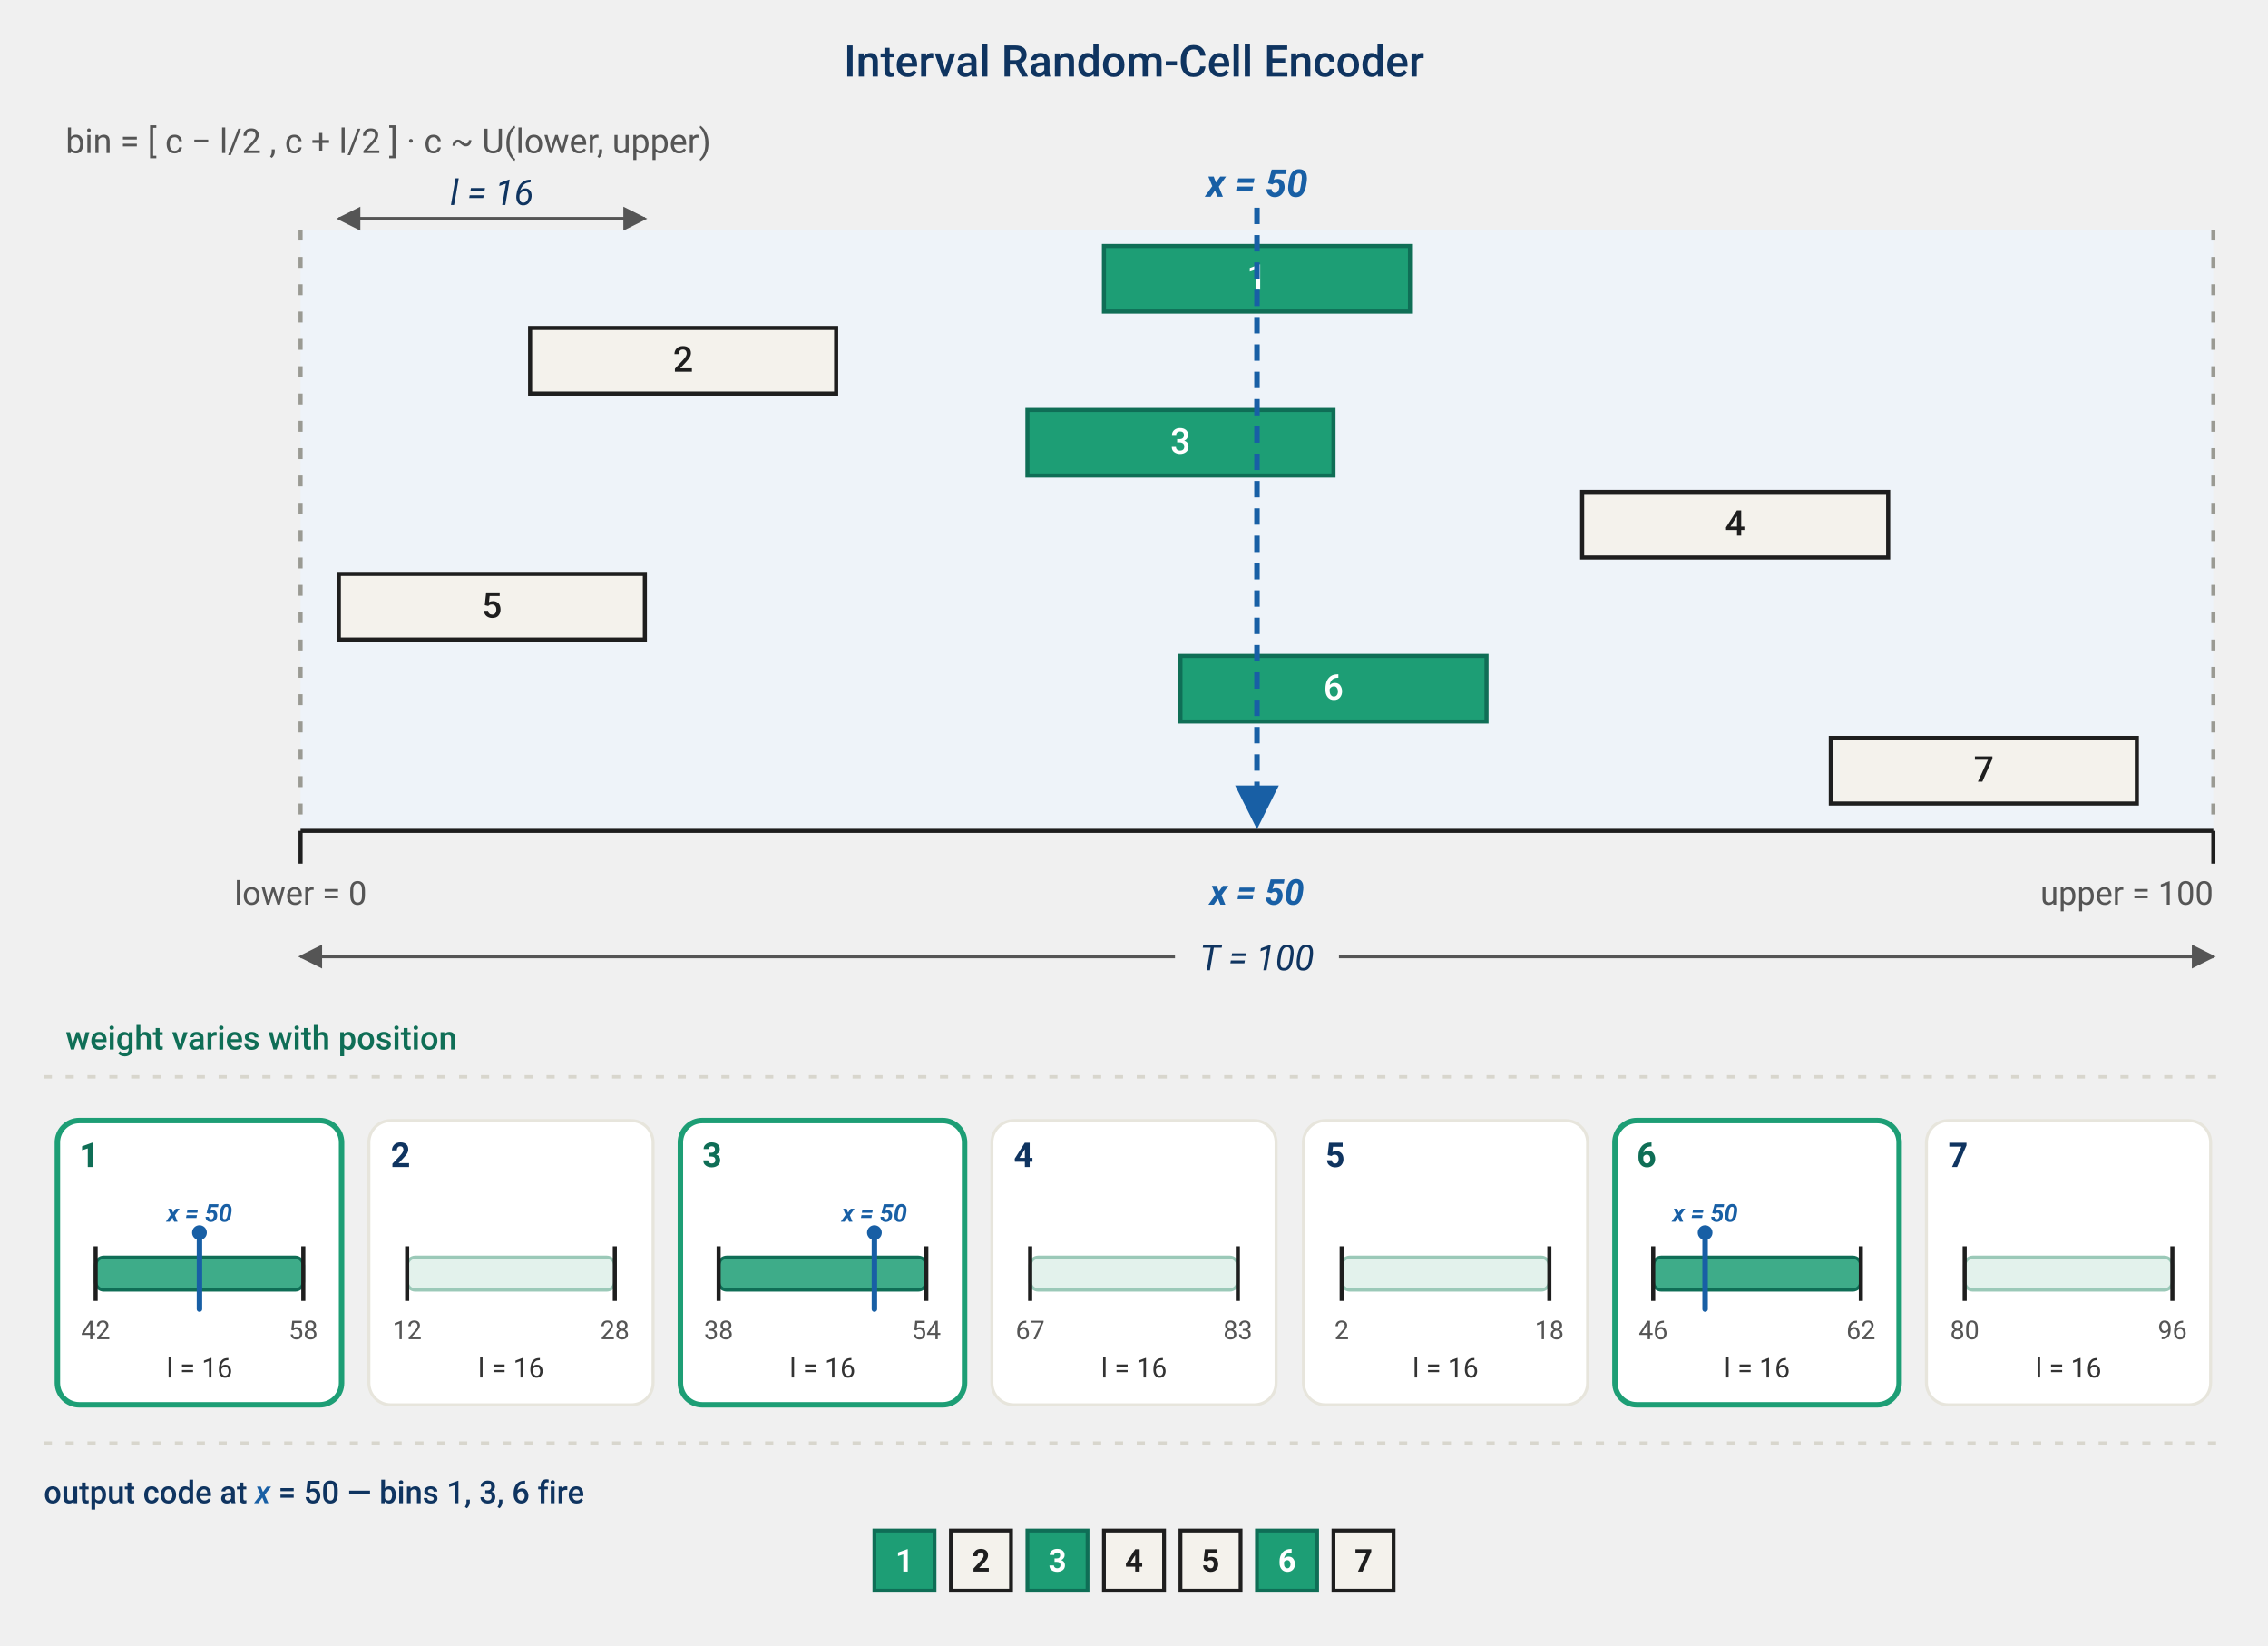
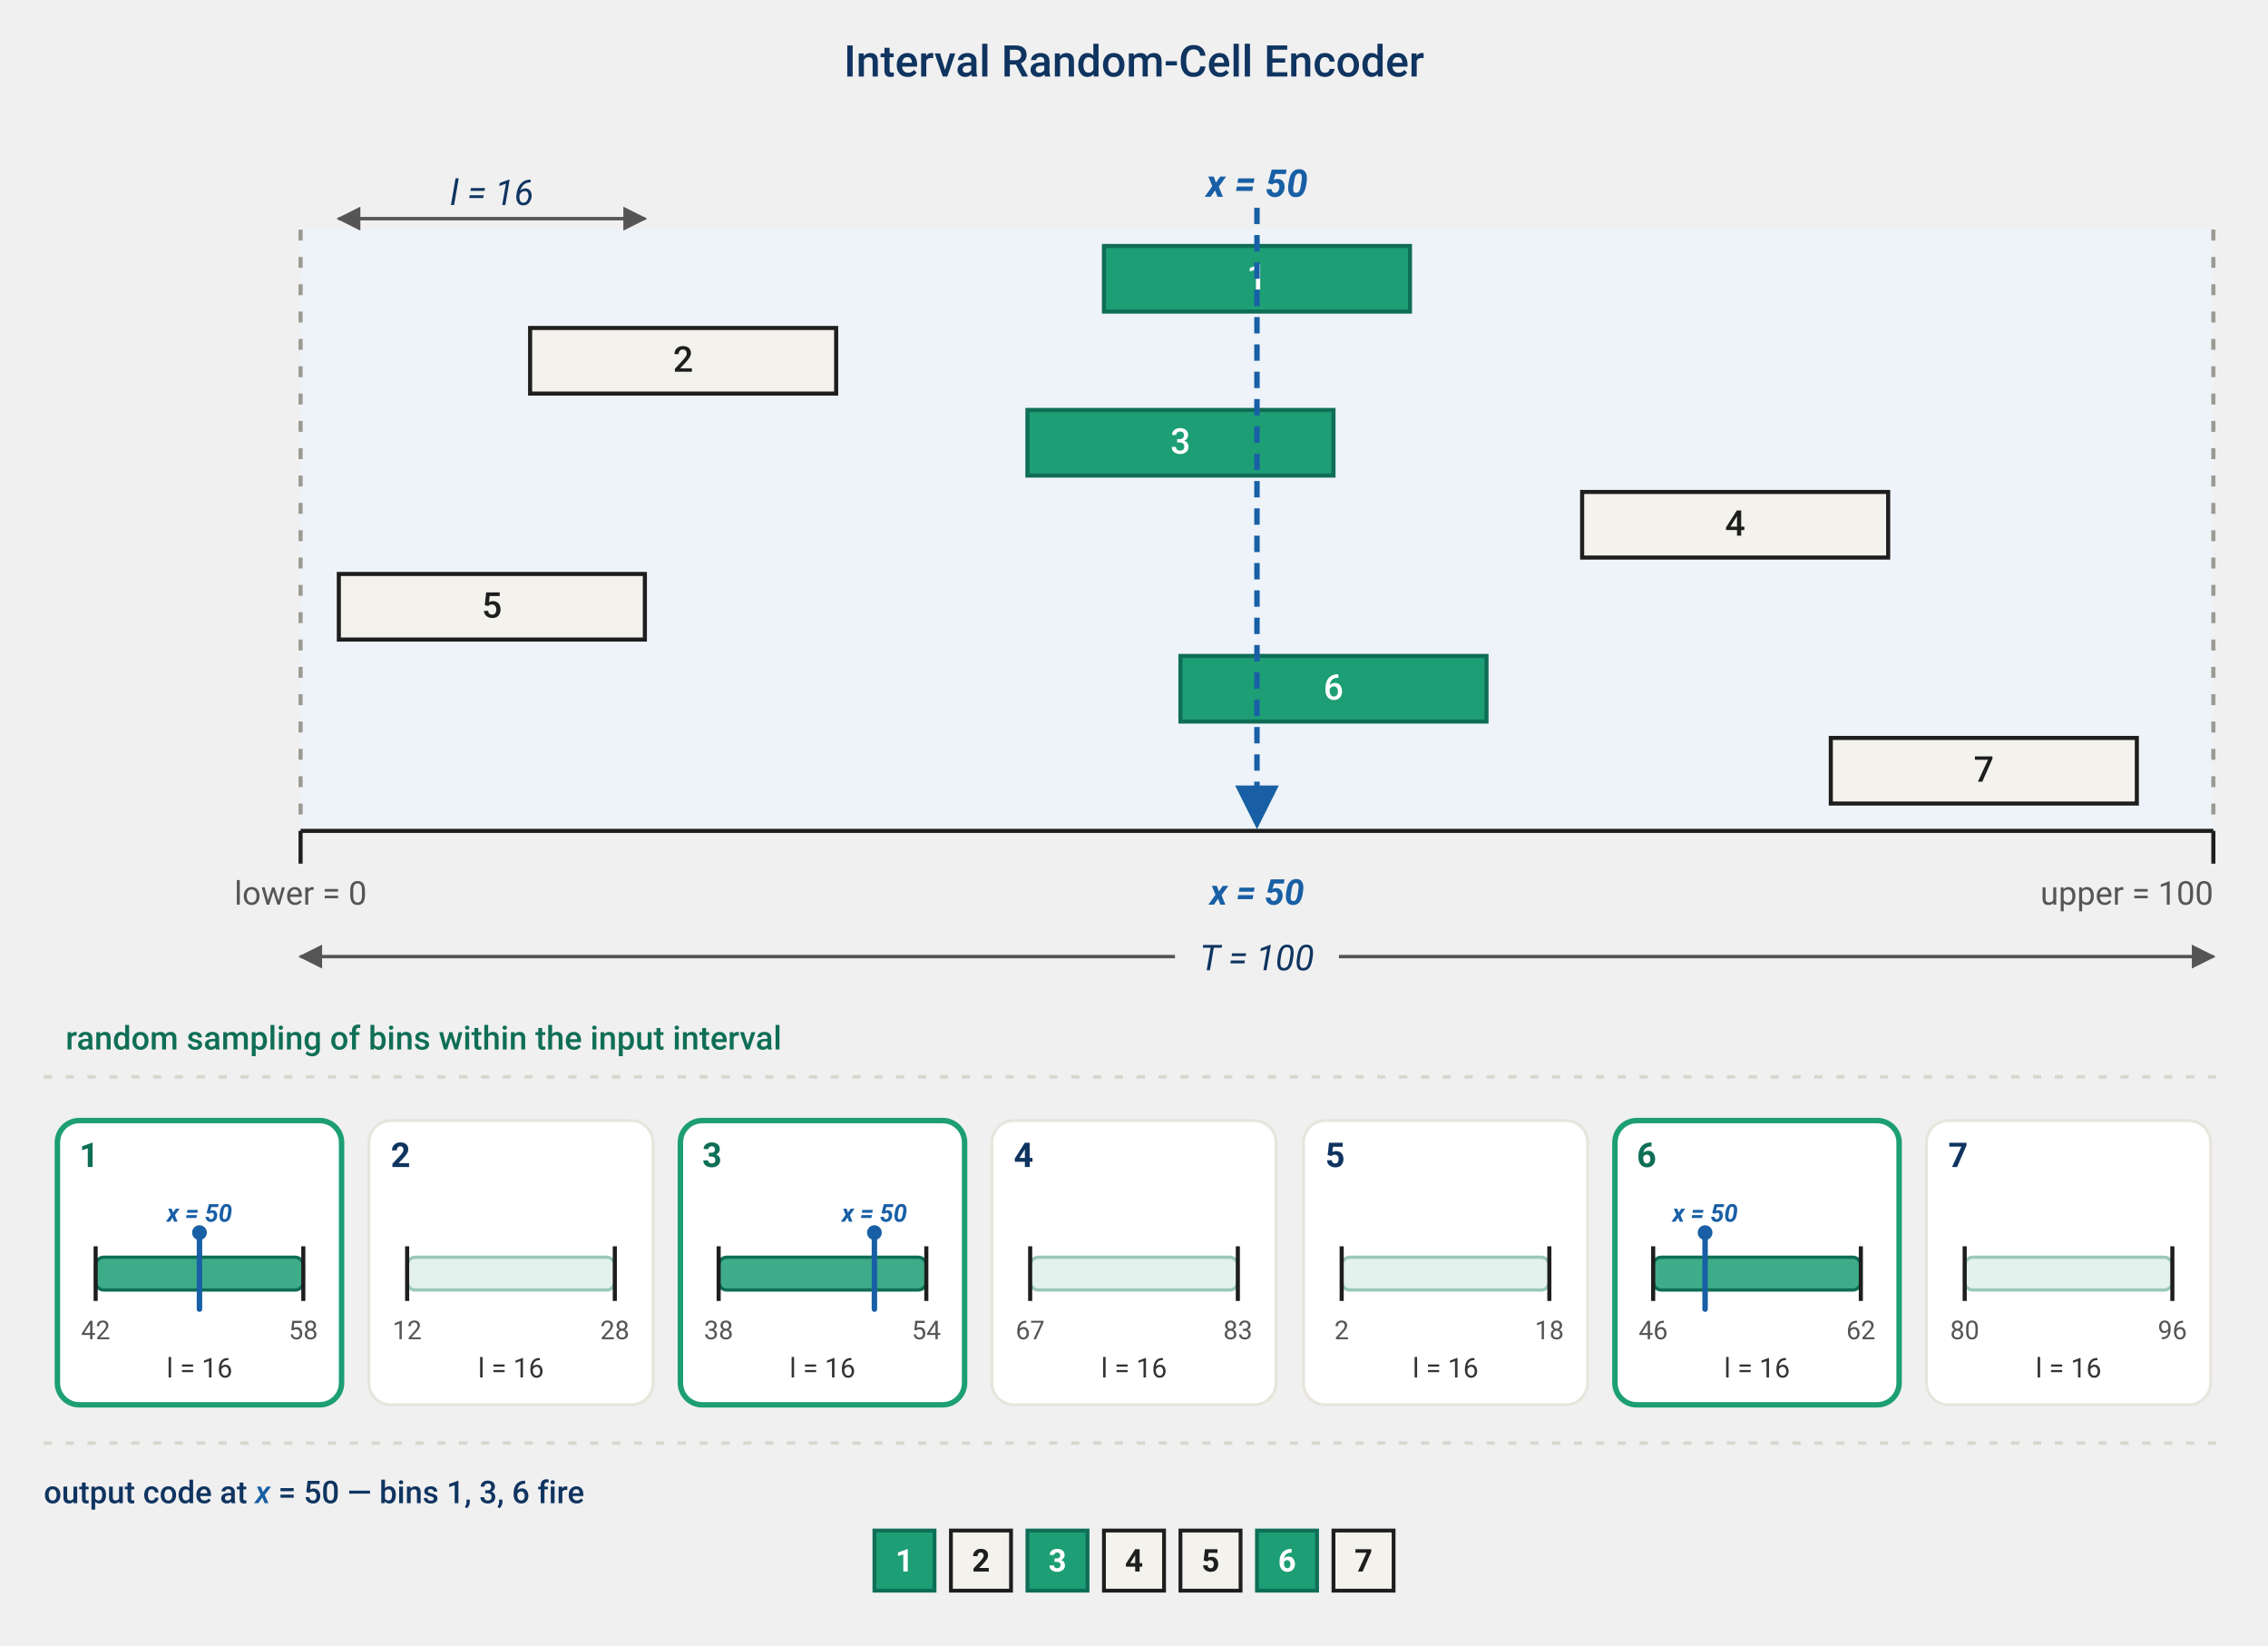
<svg xmlns="http://www.w3.org/2000/svg" viewBox="0 0 830 602" width="830" height="602" font-family="-apple-system, BlinkMacSystemFont, 'Segoe UI', Roboto, Helvetica, Arial, sans-serif" role="img">
  <defs>
    <marker id="ah" viewBox="0 0 10 10" refX="9" refY="5" markerWidth="7" markerHeight="7" orient="auto">
      <path d="M0 0 L10 5 L0 10 z" fill="#555555" />
    </marker>
    <marker id="ahs" viewBox="0 0 10 10" refX="1" refY="5" markerWidth="7" markerHeight="7" orient="auto">
      <path d="M10 0 L0 5 L10 10 z" fill="#555555" />
    </marker>
    <marker id="ahd" viewBox="0 0 10 10" refX="9" refY="5" markerWidth="7" markerHeight="7" orient="auto">
      <path d="M0 0 L10 5 L0 10 z" fill="#1e1e1e" />
    </marker>
    <marker id="ahds" viewBox="0 0 10 10" refX="1" refY="5" markerWidth="7" markerHeight="7" orient="auto">
      <path d="M10 0 L0 5 L10 10 z" fill="#1e1e1e" />
    </marker>
    <marker id="xah" viewBox="0 0 10 10" refX="8.5" refY="5" markerWidth="8" markerHeight="8" orient="auto">
      <path d="M0 0 L10 5 L0 10 z" fill="#185fa5" />
    </marker>
  </defs>
  <text x="415.0" y="28" font-size="16" font-weight="500" fill="#0f3460" text-anchor="middle">Interval Random-Cell Encoder</text>
-   <text x="24" y="56.0" font-size="12.5" fill="#555555">bin = [ c − l/2 ,  c + l/2 ]   ·   c ~ U(lower, upper)</text>
+   <text x="24" y="56.0" font-size="12.5" fill="#555555" />
  <rect x="110.0" y="84.0" width="700.0" height="220.0" fill="#eef3f9" />
  <line x1="110.0" y1="84.0" x2="110.0" y2="304.0" stroke="#9a9a93" stroke-width="1.5" stroke-dasharray="4 6" />
  <line x1="810.0" y1="84.0" x2="810.0" y2="304.0" stroke="#9a9a93" stroke-width="1.5" stroke-dasharray="4 6" />
  <rect x="404.0" y="90.0" width="112.0" height="24" fill="#1d9e75" stroke="#0f6e56" stroke-width="1.5" />
  <text x="460.0" y="106.0" font-size="13" font-weight="500" fill="#ffffff" text-anchor="middle">1</text>
  <rect x="194.0" y="120.0" width="112.0" height="24" fill="#f4f2ec" stroke="#1e1e1e" stroke-width="1.5" />
  <text x="250.0" y="136.0" font-size="13" font-weight="500" fill="#1e1e1e" text-anchor="middle">2</text>
  <rect x="376.0" y="150.0" width="112.0" height="24" fill="#1d9e75" stroke="#0f6e56" stroke-width="1.5" />
  <text x="432.0" y="166.0" font-size="13" font-weight="500" fill="#ffffff" text-anchor="middle">3</text>
  <rect x="579.0" y="180.0" width="112.0" height="24" fill="#f4f2ec" stroke="#1e1e1e" stroke-width="1.5" />
  <text x="635.0" y="196.0" font-size="13" font-weight="500" fill="#1e1e1e" text-anchor="middle">4</text>
  <rect x="124.0" y="210.0" width="112.0" height="24" fill="#f4f2ec" stroke="#1e1e1e" stroke-width="1.5" />
  <text x="180.0" y="226.0" font-size="13" font-weight="500" fill="#1e1e1e" text-anchor="middle">5</text>
  <rect x="432.0" y="240.0" width="112.0" height="24" fill="#1d9e75" stroke="#0f6e56" stroke-width="1.5" />
  <text x="488.0" y="256.0" font-size="13" font-weight="500" fill="#ffffff" text-anchor="middle">6</text>
  <rect x="670.0" y="270.0" width="112.0" height="24" fill="#f4f2ec" stroke="#1e1e1e" stroke-width="1.5" />
  <text x="726.0" y="286.0" font-size="13" font-weight="500" fill="#1e1e1e" text-anchor="middle">7</text>
  <line x1="460.0" y1="76.0" x2="460.0" y2="301.0" stroke="#185fa5" stroke-width="2" stroke-dasharray="6 4" marker-end="url(#xah)" />
  <text x="460.0" y="72.0" font-size="14" font-style="italic" font-weight="600" fill="#185fa5" text-anchor="middle">x = 50</text>
  <line x1="110" y1="304.0" x2="810" y2="304.0" stroke="#1e1e1e" stroke-width="1.5" />
  <line x1="110.0" y1="304.0" x2="110.0" y2="316.0" stroke="#1e1e1e" stroke-width="1.5" />
  <line x1="810.0" y1="304.0" x2="810.0" y2="316.0" stroke="#1e1e1e" stroke-width="1.5" />
  <text x="110.0" y="331.0" font-size="12" fill="#555555" text-anchor="middle">lower = 0</text>
  <text x="810.0" y="331.0" font-size="12" fill="#555555" text-anchor="end">upper = 100</text>
  <text x="460.0" y="331.0" font-size="13" font-style="italic" font-weight="600" fill="#185fa5" text-anchor="middle">x = 50</text>
  <line x1="124.0" y1="80.0" x2="236.0" y2="80.0" stroke="#555555" stroke-width="1.25" marker-start="url(#ahs)" marker-end="url(#ah)" />
  <text x="180.0" y="75.0" font-size="13" font-style="italic" fill="#0f3460" text-anchor="middle">l = 16</text>
  <line x1="110.0" y1="350.0" x2="430.0" y2="350.0" stroke="#555555" stroke-width="1.25" marker-start="url(#ahs)" />
  <line x1="490.0" y1="350.0" x2="810.0" y2="350.0" stroke="#555555" stroke-width="1.25" marker-end="url(#ah)" />
  <text x="460.0" y="355.0" font-size="13" font-style="italic" fill="#0f3460" text-anchor="middle">T = 100</text>
-   <text x="24" y="384.0" font-size="12" font-weight="500" fill="#0f6e56">weight varies with position</text>
+   <text x="24" y="384.0" font-size="12" font-weight="500" fill="#0f6e56">random sampling of bins within the input interval</text>
  <line x1="16" y1="394.0" x2="814" y2="394.0" stroke="#d8d6cd" stroke-width="1.25" stroke-dasharray="3 5" />
-   <rect x="21.0" y="410" width="104" height="104" rx="8" fill="#ffffff" stroke="#1d9e75" stroke-width="2" />
+   <rect x="21.0" y="410" width="104.0" height="104.0" rx="8" fill="#ffffff" stroke="#1d9e75" stroke-width="2" />
  <text x="29.0" y="427" font-size="12.5" font-weight="700" fill="#0f6e56">1</text>
  <rect x="35.0" y="460" width="76.0" height="12" rx="3" fill="#1d9e75" fill-opacity="0.85" stroke="#0f6e56" stroke-width="1.2" />
  <line x1="35.0" y1="456" x2="35.0" y2="476" stroke="#1e1e1e" stroke-width="1.5" />
  <line x1="111.0" y1="456" x2="111.0" y2="476" stroke="#1e1e1e" stroke-width="1.5" />
  <text x="35.0" y="490.0" font-size="9.5" fill="#555555" text-anchor="middle">42</text>
  <text x="111.0" y="490.0" font-size="9.5" fill="#555555" text-anchor="middle">58</text>
  <line x1="73.0" y1="451" x2="73.0" y2="479" stroke="#185fa5" stroke-width="2" stroke-linecap="round" />
  <circle cx="73.0" cy="451.0" r="2.7" fill="#185fa5" />
  <text x="73.0" y="447.0" font-size="9" font-style="italic" font-weight="600" fill="#185fa5" text-anchor="middle">x = 50</text>
  <text x="73.0" y="504" font-size="10" fill="#333333" text-anchor="middle">l = 16</text>
-   <rect x="135.0" y="410" width="104" height="104" rx="8" fill="#ffffff" stroke="#e7e5dc" stroke-width="1.1" />
+   <rect x="135.0" y="410" width="104.0" height="104.0" rx="8" fill="#ffffff" stroke="#e7e5dc" stroke-width="1.1" />
  <text x="143.0" y="427" font-size="12.5" font-weight="700" fill="#0f3460">2</text>
  <rect x="149.0" y="460" width="76.0" height="12" rx="3" fill="#e3f2ec" fill-opacity="1" stroke="#9bc9b8" stroke-width="1.2" />
  <line x1="149.0" y1="456" x2="149.0" y2="476" stroke="#1e1e1e" stroke-width="1.5" />
  <line x1="225.0" y1="456" x2="225.0" y2="476" stroke="#1e1e1e" stroke-width="1.5" />
  <text x="149.0" y="490.0" font-size="9.5" fill="#555555" text-anchor="middle">12</text>
  <text x="225.0" y="490.0" font-size="9.5" fill="#555555" text-anchor="middle">28</text>
  <text x="187.0" y="504" font-size="10" fill="#333333" text-anchor="middle">l = 16</text>
-   <rect x="249.0" y="410" width="104" height="104" rx="8" fill="#ffffff" stroke="#1d9e75" stroke-width="2" />
+   <rect x="249.0" y="410" width="104.0" height="104.0" rx="8" fill="#ffffff" stroke="#1d9e75" stroke-width="2" />
  <text x="257.0" y="427" font-size="12.5" font-weight="700" fill="#0f6e56">3</text>
  <rect x="263.0" y="460" width="76.0" height="12" rx="3" fill="#1d9e75" fill-opacity="0.85" stroke="#0f6e56" stroke-width="1.2" />
  <line x1="263.0" y1="456" x2="263.0" y2="476" stroke="#1e1e1e" stroke-width="1.5" />
  <line x1="339.0" y1="456" x2="339.0" y2="476" stroke="#1e1e1e" stroke-width="1.5" />
  <text x="263.0" y="490.0" font-size="9.5" fill="#555555" text-anchor="middle">38</text>
  <text x="339.0" y="490.0" font-size="9.5" fill="#555555" text-anchor="middle">54</text>
  <line x1="320.0" y1="451" x2="320.0" y2="479" stroke="#185fa5" stroke-width="2" stroke-linecap="round" />
  <circle cx="320.0" cy="451.0" r="2.7" fill="#185fa5" />
  <text x="320.0" y="447.0" font-size="9" font-style="italic" font-weight="600" fill="#185fa5" text-anchor="middle">x = 50</text>
  <text x="301.0" y="504" font-size="10" fill="#333333" text-anchor="middle">l = 16</text>
-   <rect x="363.0" y="410" width="104" height="104" rx="8" fill="#ffffff" stroke="#e7e5dc" stroke-width="1.1" />
+   <rect x="363.0" y="410" width="104.0" height="104.0" rx="8" fill="#ffffff" stroke="#e7e5dc" stroke-width="1.1" />
  <text x="371.0" y="427" font-size="12.5" font-weight="700" fill="#0f3460">4</text>
  <rect x="377.0" y="460" width="76.0" height="12" rx="3" fill="#e3f2ec" fill-opacity="1" stroke="#9bc9b8" stroke-width="1.2" />
  <line x1="377.0" y1="456" x2="377.0" y2="476" stroke="#1e1e1e" stroke-width="1.5" />
  <line x1="453.0" y1="456" x2="453.0" y2="476" stroke="#1e1e1e" stroke-width="1.5" />
  <text x="377.0" y="490.0" font-size="9.5" fill="#555555" text-anchor="middle">67</text>
  <text x="453.0" y="490.0" font-size="9.5" fill="#555555" text-anchor="middle">83</text>
  <text x="415.0" y="504" font-size="10" fill="#333333" text-anchor="middle">l = 16</text>
-   <rect x="477.0" y="410" width="104" height="104" rx="8" fill="#ffffff" stroke="#e7e5dc" stroke-width="1.1" />
+   <rect x="477.0" y="410" width="104.0" height="104.0" rx="8" fill="#ffffff" stroke="#e7e5dc" stroke-width="1.1" />
  <text x="485.0" y="427" font-size="12.5" font-weight="700" fill="#0f3460">5</text>
  <rect x="491.0" y="460" width="76.0" height="12" rx="3" fill="#e3f2ec" fill-opacity="1" stroke="#9bc9b8" stroke-width="1.2" />
  <line x1="491.0" y1="456" x2="491.0" y2="476" stroke="#1e1e1e" stroke-width="1.5" />
  <line x1="567.0" y1="456" x2="567.0" y2="476" stroke="#1e1e1e" stroke-width="1.5" />
  <text x="491.0" y="490.0" font-size="9.5" fill="#555555" text-anchor="middle">2</text>
  <text x="567.0" y="490.0" font-size="9.5" fill="#555555" text-anchor="middle">18</text>
  <text x="529.0" y="504" font-size="10" fill="#333333" text-anchor="middle">l = 16</text>
-   <rect x="591.0" y="410" width="104" height="104" rx="8" fill="#ffffff" stroke="#1d9e75" stroke-width="2" />
+   <rect x="591.0" y="410" width="104.0" height="104.0" rx="8" fill="#ffffff" stroke="#1d9e75" stroke-width="2" />
  <text x="599.0" y="427" font-size="12.5" font-weight="700" fill="#0f6e56">6</text>
  <rect x="605.0" y="460" width="76.0" height="12" rx="3" fill="#1d9e75" fill-opacity="0.85" stroke="#0f6e56" stroke-width="1.2" />
  <line x1="605.0" y1="456" x2="605.0" y2="476" stroke="#1e1e1e" stroke-width="1.5" />
  <line x1="681.0" y1="456" x2="681.0" y2="476" stroke="#1e1e1e" stroke-width="1.5" />
  <text x="605.0" y="490.0" font-size="9.5" fill="#555555" text-anchor="middle">46</text>
  <text x="681.0" y="490.0" font-size="9.5" fill="#555555" text-anchor="middle">62</text>
  <line x1="624.0" y1="451" x2="624.0" y2="479" stroke="#185fa5" stroke-width="2" stroke-linecap="round" />
  <circle cx="624.0" cy="451.0" r="2.7" fill="#185fa5" />
  <text x="624.0" y="447.0" font-size="9" font-style="italic" font-weight="600" fill="#185fa5" text-anchor="middle">x = 50</text>
  <text x="643.0" y="504" font-size="10" fill="#333333" text-anchor="middle">l = 16</text>
-   <rect x="705.0" y="410" width="104" height="104" rx="8" fill="#ffffff" stroke="#e7e5dc" stroke-width="1.1" />
+   <rect x="705.0" y="410" width="104.0" height="104.0" rx="8" fill="#ffffff" stroke="#e7e5dc" stroke-width="1.1" />
  <text x="713.0" y="427" font-size="12.5" font-weight="700" fill="#0f3460">7</text>
  <rect x="719.0" y="460" width="76.0" height="12" rx="3" fill="#e3f2ec" fill-opacity="1" stroke="#9bc9b8" stroke-width="1.2" />
  <line x1="719.0" y1="456" x2="719.0" y2="476" stroke="#1e1e1e" stroke-width="1.5" />
  <line x1="795.0" y1="456" x2="795.0" y2="476" stroke="#1e1e1e" stroke-width="1.5" />
  <text x="719.0" y="490.0" font-size="9.5" fill="#555555" text-anchor="middle">80</text>
  <text x="795.0" y="490.0" font-size="9.5" fill="#555555" text-anchor="middle">96</text>
  <text x="757.0" y="504" font-size="10" fill="#333333" text-anchor="middle">l = 16</text>
  <line x1="16" y1="528" x2="814" y2="528" stroke="#d8d6cd" stroke-width="1.25" stroke-dasharray="3 5" />
  <text x="16" y="550" font-size="11.5" font-weight="500" fill="#0f3460">output code at <tspan font-style="italic" fill="#185fa5">x</tspan> = 50 — bins 1, 3, 6 fire</text>
  <rect x="320.0" y="560" width="22" height="22" fill="#1d9e75" stroke="#0f6e56" stroke-width="1.4" />
  <text x="331.0" y="575.0" font-size="11.5" font-weight="600" fill="#ffffff" text-anchor="middle">1</text>
  <rect x="348.0" y="560" width="22" height="22" fill="#f4f2ec" stroke="#1e1e1e" stroke-width="1.4" />
  <text x="359.0" y="575.0" font-size="11.5" font-weight="600" fill="#1e1e1e" text-anchor="middle">2</text>
  <rect x="376.0" y="560" width="22" height="22" fill="#1d9e75" stroke="#0f6e56" stroke-width="1.4" />
  <text x="387.0" y="575.0" font-size="11.5" font-weight="600" fill="#ffffff" text-anchor="middle">3</text>
  <rect x="404.0" y="560" width="22" height="22" fill="#f4f2ec" stroke="#1e1e1e" stroke-width="1.4" />
  <text x="415.0" y="575.0" font-size="11.5" font-weight="600" fill="#1e1e1e" text-anchor="middle">4</text>
  <rect x="432.0" y="560" width="22" height="22" fill="#f4f2ec" stroke="#1e1e1e" stroke-width="1.4" />
  <text x="443.0" y="575.0" font-size="11.5" font-weight="600" fill="#1e1e1e" text-anchor="middle">5</text>
  <rect x="460.0" y="560" width="22" height="22" fill="#1d9e75" stroke="#0f6e56" stroke-width="1.4" />
  <text x="471.0" y="575.0" font-size="11.5" font-weight="600" fill="#ffffff" text-anchor="middle">6</text>
  <rect x="488.0" y="560" width="22" height="22" fill="#f4f2ec" stroke="#1e1e1e" stroke-width="1.4" />
  <text x="499.0" y="575.0" font-size="11.5" font-weight="600" fill="#1e1e1e" text-anchor="middle">7</text>
</svg>
